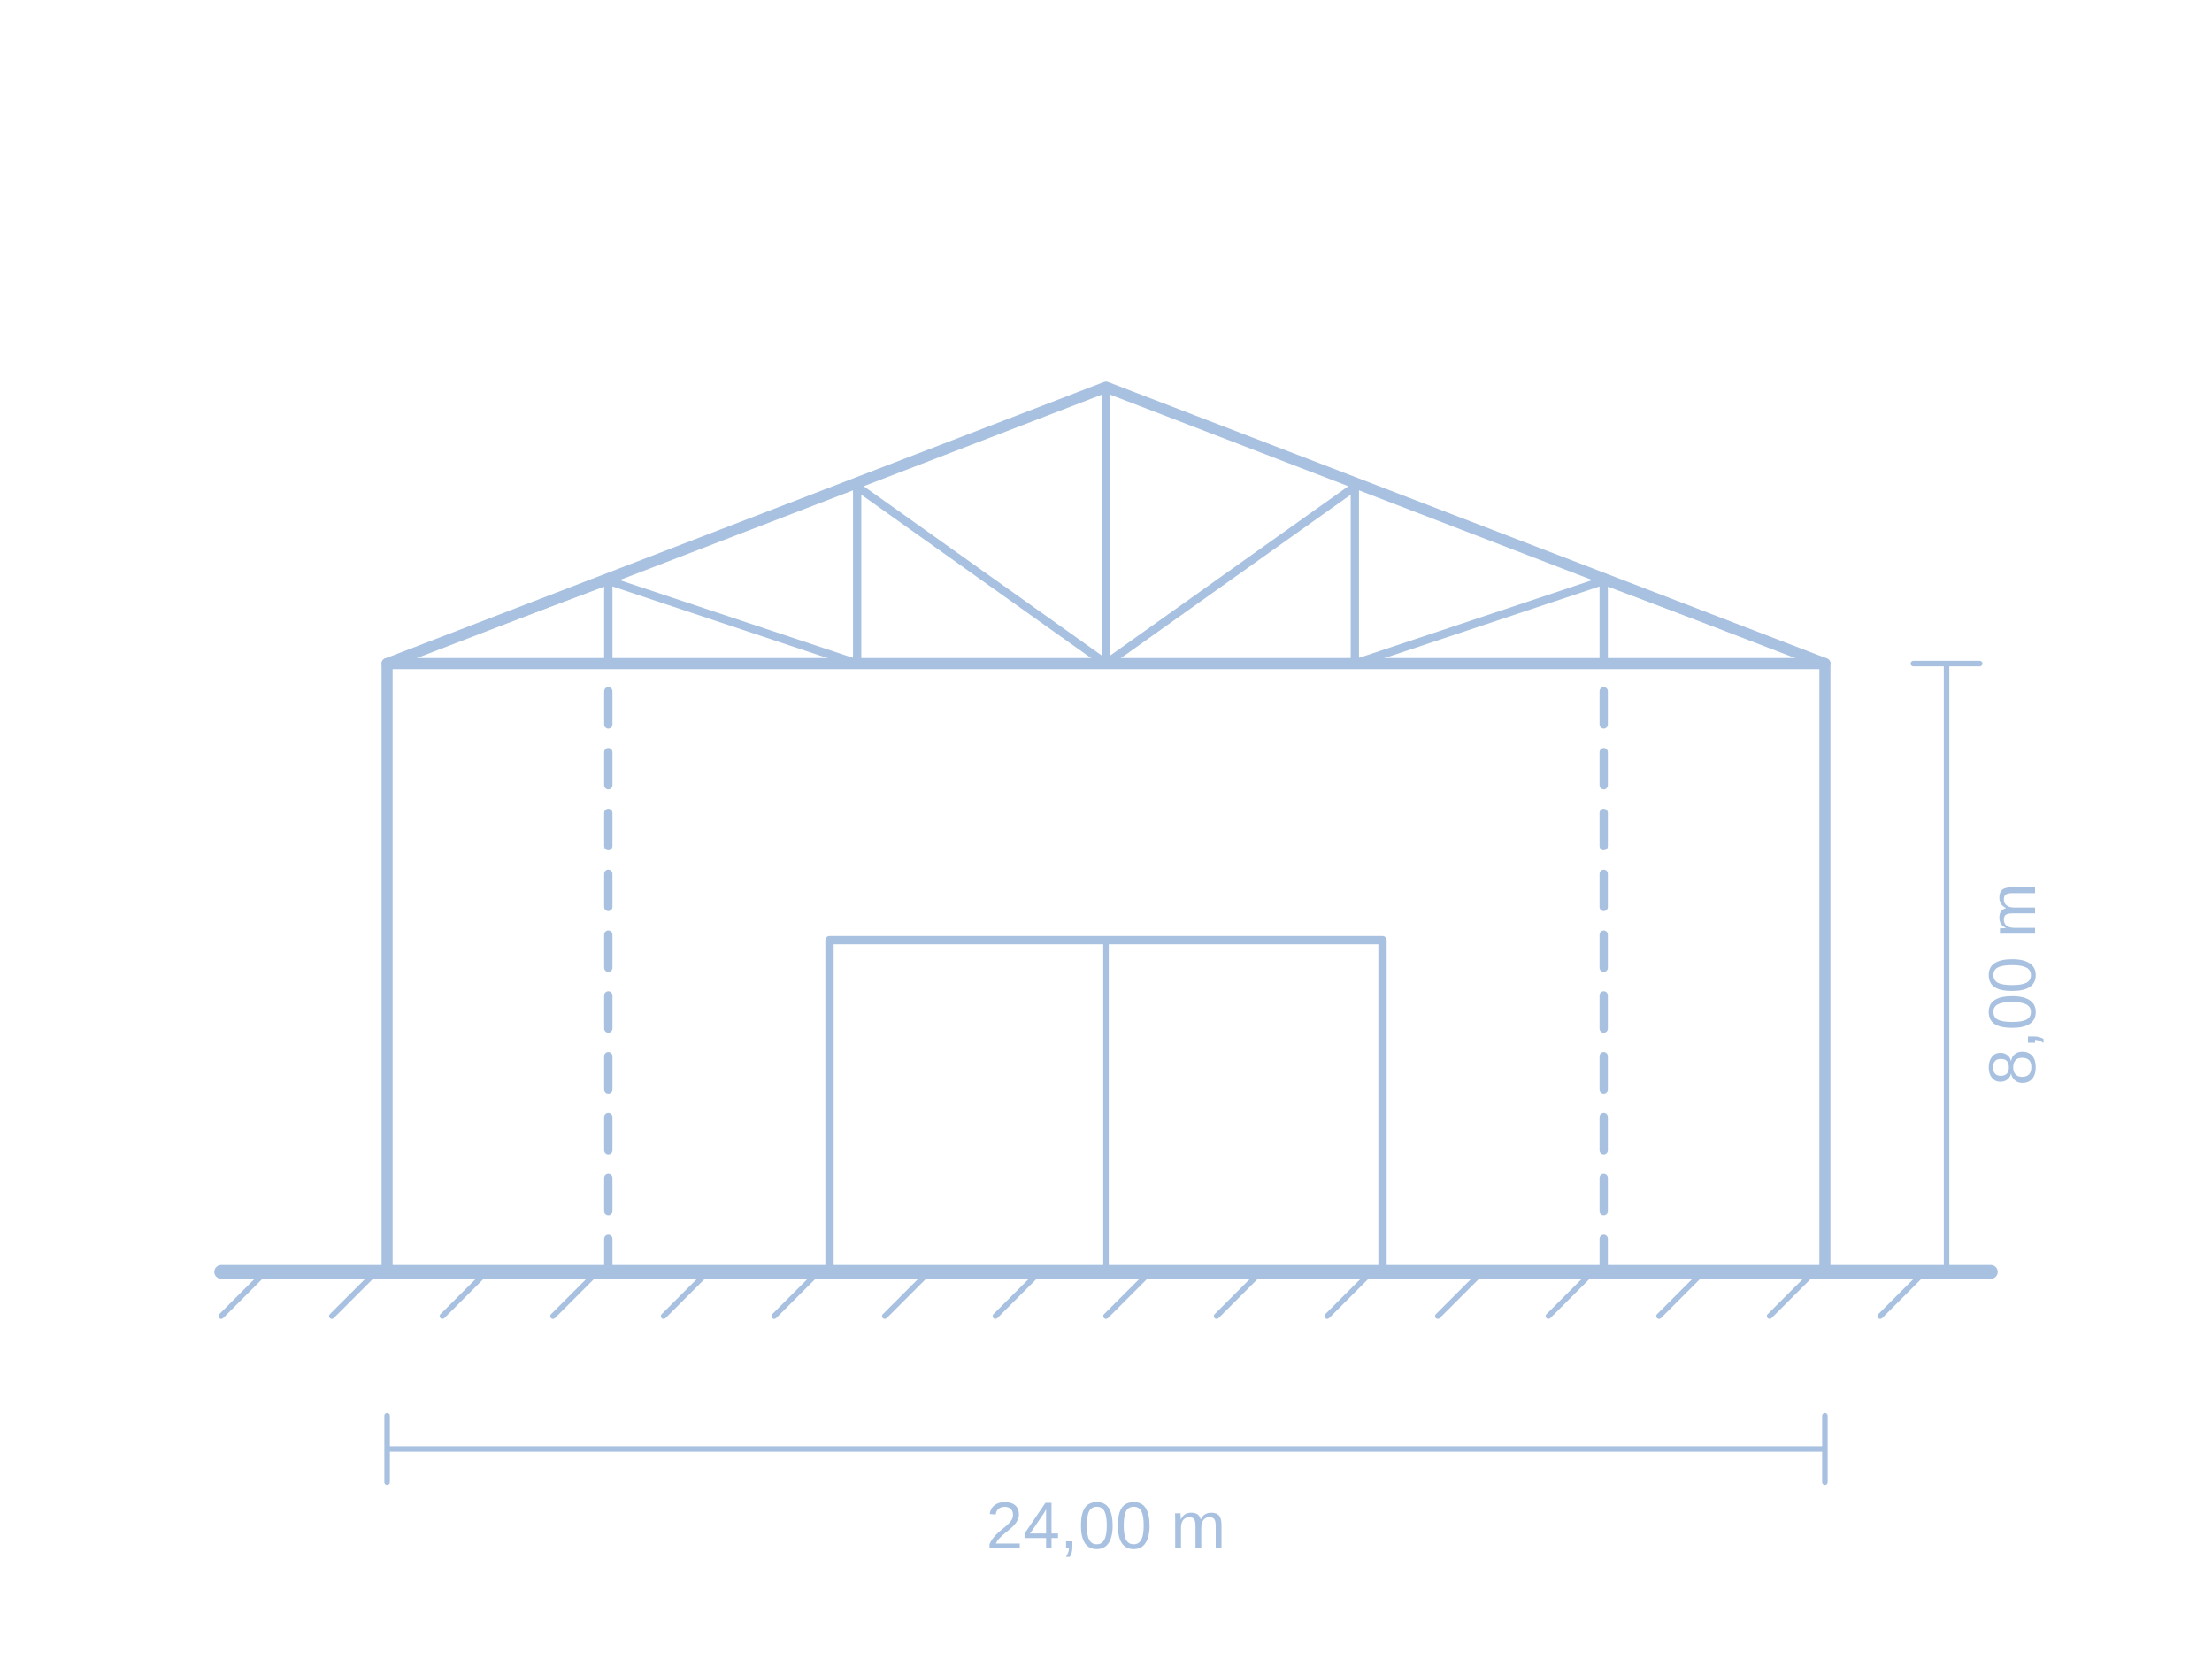
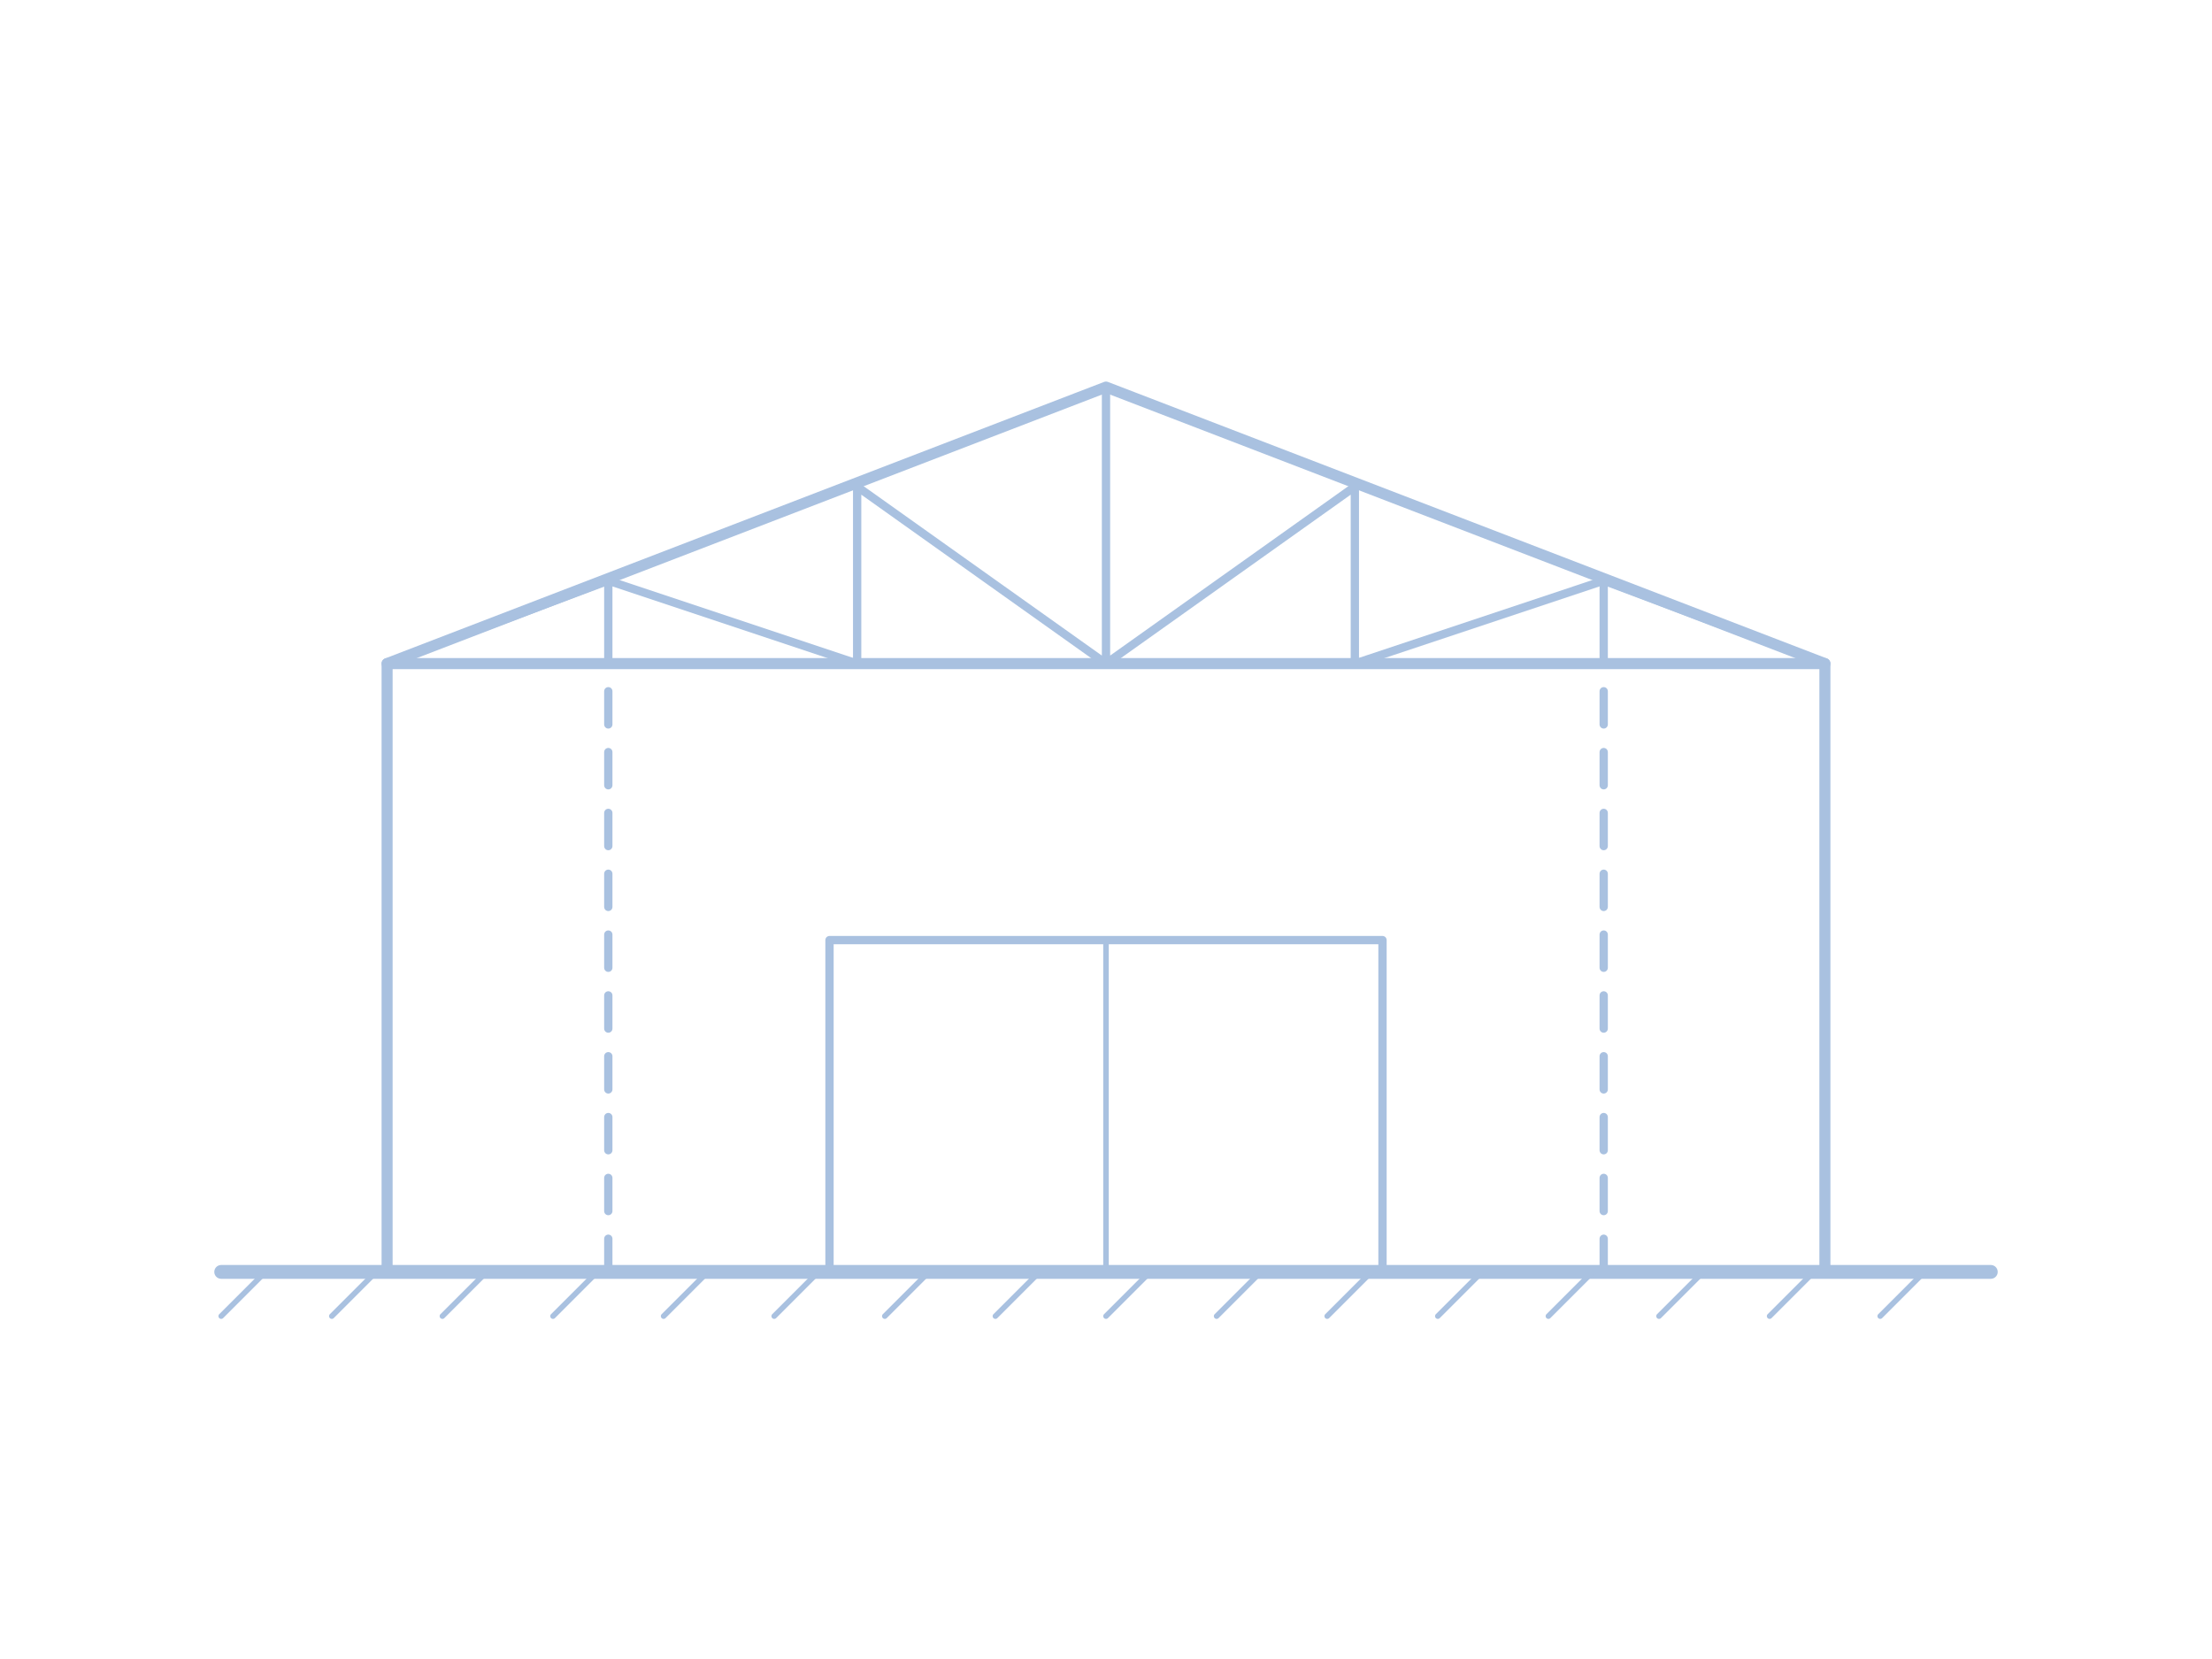
<svg xmlns="http://www.w3.org/2000/svg" viewBox="0 0 400 300" fill="none" stroke="#A9C1E0" stroke-width="2" stroke-linecap="round" stroke-linejoin="round">
  <path d="M70 230V120l130-50 130 50v110" />
  <path d="M70 120h260" />
  <path d="M70 120l40-15M110 105v15M110 105l45 15M155 120v-32M155 88l45 32M200 70v50M200 120l45-32M245 88v32M245 120l45-15M290 105v15M290 105l40 15" stroke-width="1.5" />
  <path d="M110 230V120M290 230V120" stroke-width="1.5" stroke-dasharray="6 5" />
  <path d="M150 230v-60h100v60" stroke-width="1.5" />
  <path d="M200 170v60" stroke-width="1" />
  <path d="M40 230h320" stroke-width="2.5" />
  <path d="M40 238l8-8M60 238l8-8M80 238l8-8M100 238l8-8M120 238l8-8M140 238l8-8M160 238l8-8M180 238l8-8M200 238l8-8M220 238l8-8M240 238l8-8M260 238l8-8M280 238l8-8M300 238l8-8M320 238l8-8M340 238l8-8" stroke-width="1" />
-   <path d="M70 262h260M70 256v12M330 256v12" stroke-width="1" />
-   <path d="M352 120v110M346 120h12M346 230h12" stroke-width="1" />
-   <text x="200" y="280" fill="#A9C1E0" stroke="none" font-family="Arial, sans-serif" font-size="12" text-anchor="middle">24,00 m</text>
-   <text x="368" y="178" fill="#A9C1E0" stroke="none" font-family="Arial, sans-serif" font-size="12" transform="rotate(-90 368 178)" text-anchor="middle">8,00 m</text>
</svg>
